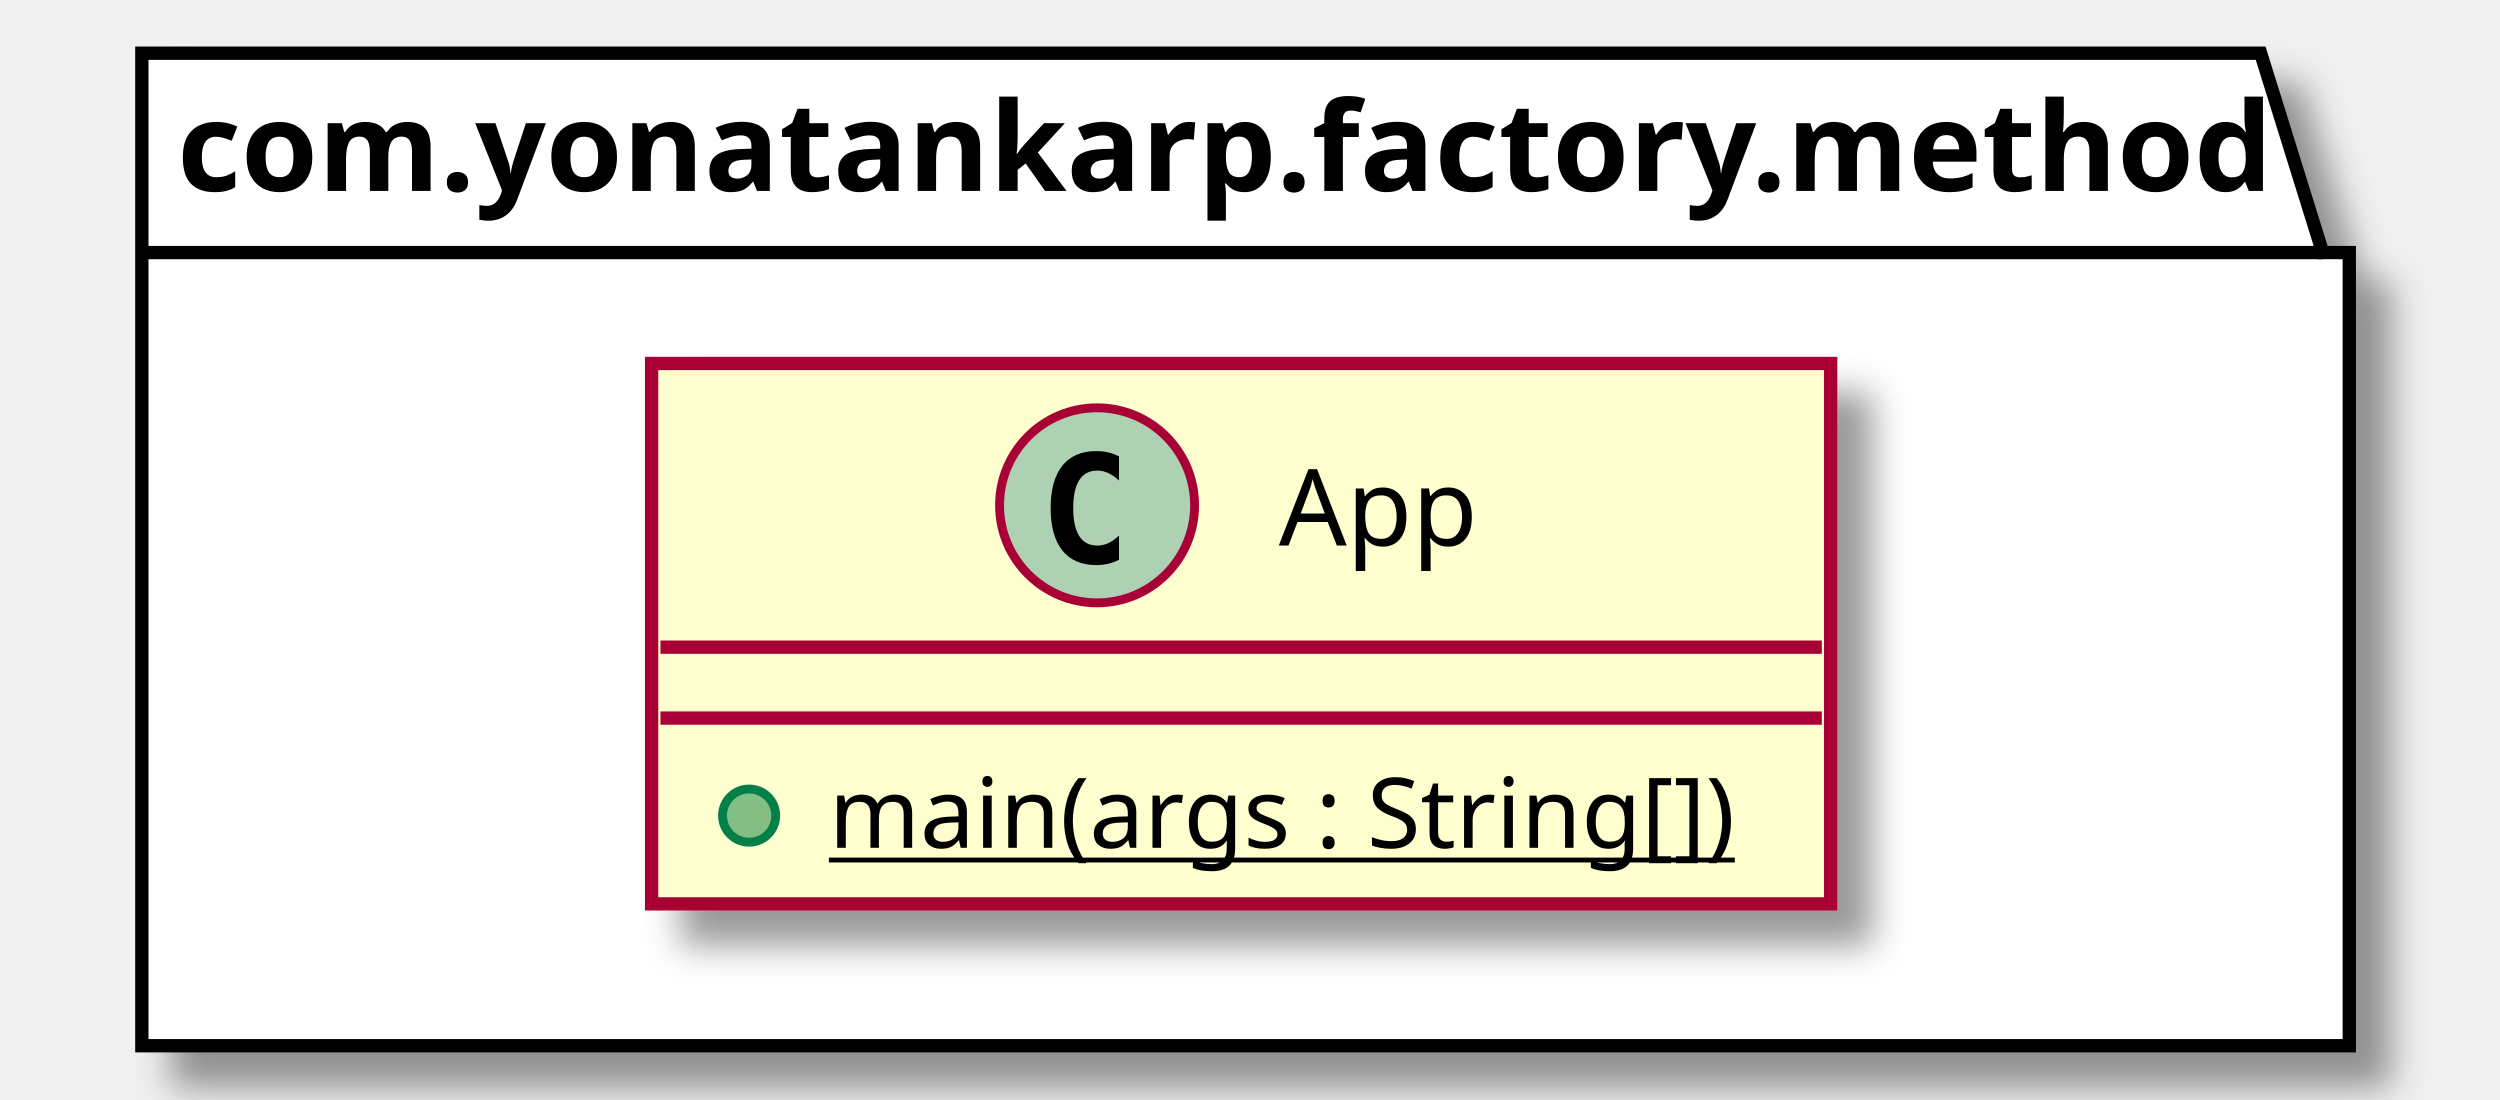
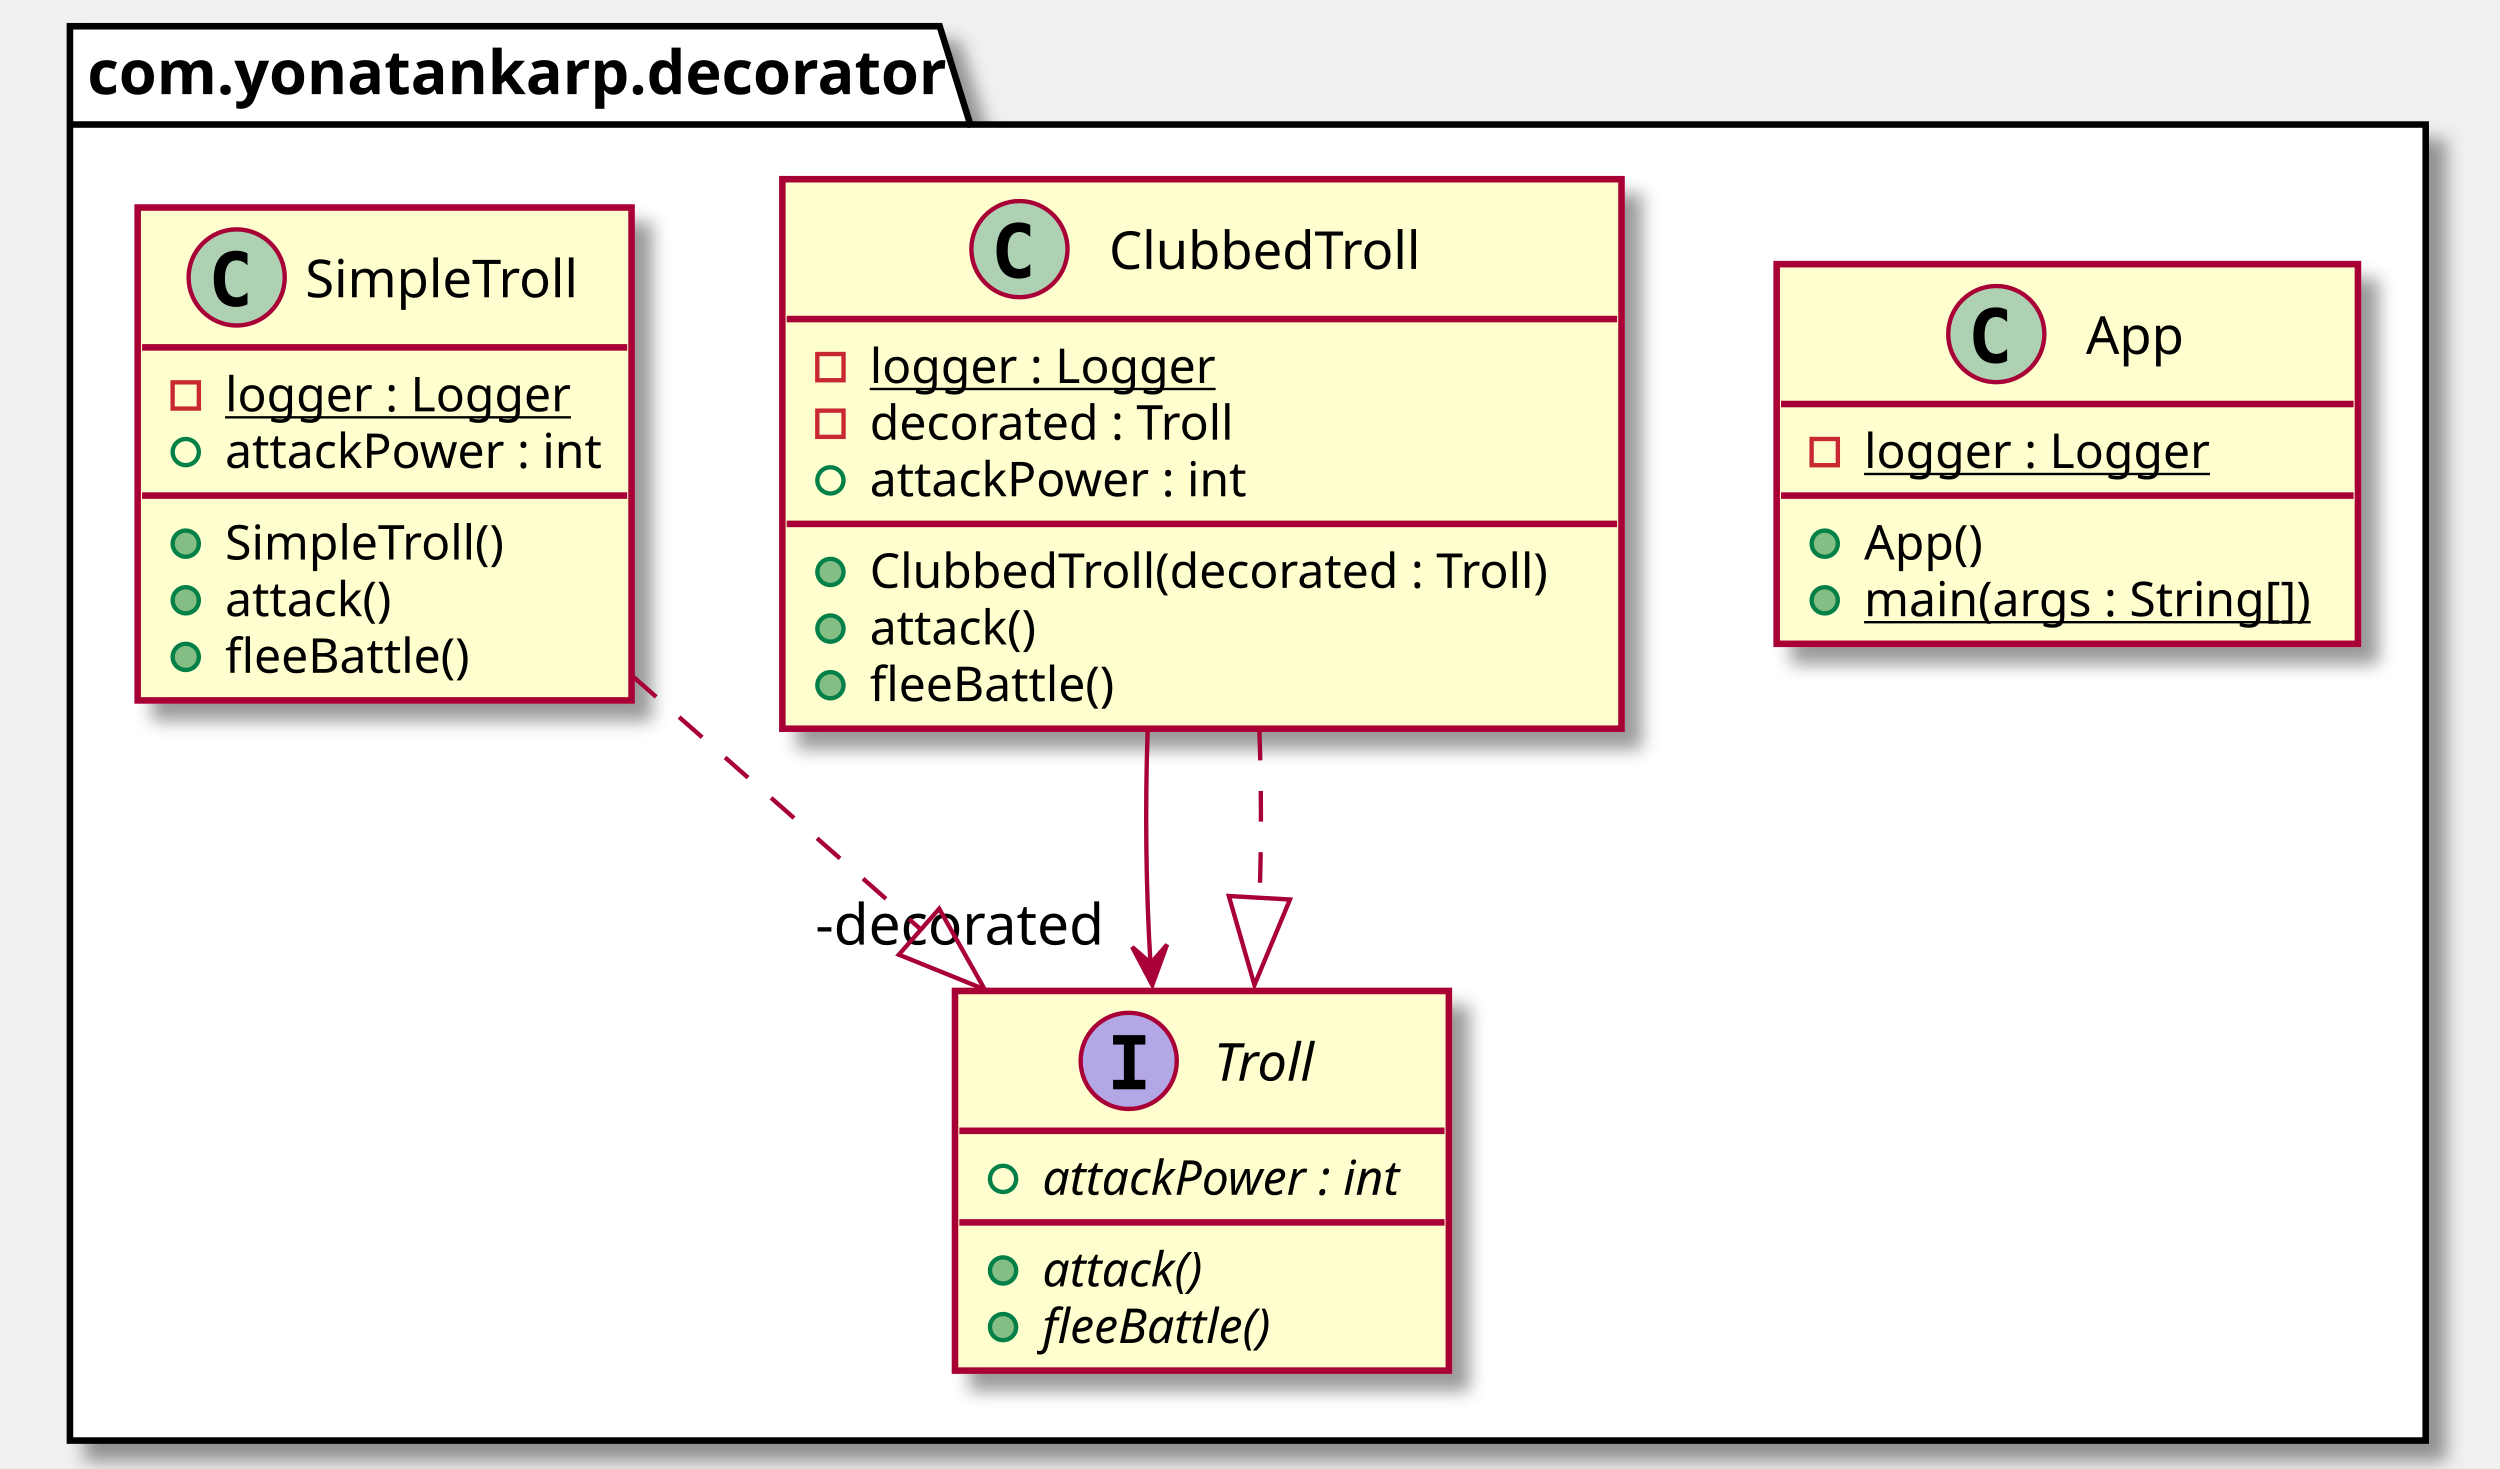
- <svg xmlns="http://www.w3.org/2000/svg" contentScriptType="application/ecmascript" contentStyleType="text/css" height="124px" preserveAspectRatio="none" style="width:282px;height:124px;background:#FFFFFF;" version="1.1" viewBox="0 0 282 124" width="282px" zoomAndPan="magnify">
+ <svg xmlns="http://www.w3.org/2000/svg" contentScriptType="application/ecmascript" contentStyleType="text/css" height="336px" preserveAspectRatio="none" style="width:572px;height:336px;background:#FFFFFF;" version="1.1" viewBox="0 0 572 336" width="572px" zoomAndPan="magnify">
  <defs>
-     <filter height="300%" id="fyu1adzjax36d" width="300%" x="-1" y="-1">
+     <filter height="300%" id="f15femizal9yry" width="300%" x="-1" y="-1">
      <feGaussianBlur result="blurOut" stdDeviation="2.0" />
      <feColorMatrix in="blurOut" result="blurOut2" type="matrix" values="0 0 0 0 0 0 0 0 0 0 0 0 0 0 0 0 0 0 .4 0" />
      <feOffset dx="4.0" dy="4.0" in="blurOut2" result="blurOut3" />
      <feBlend in="SourceGraphic" in2="blurOut3" mode="normal" />
    </filter>
  </defs>
  <g>
-     <polygon fill="#FFFFFF" filter="url(#fyu1adzjax36d)" points="16,6,255,6,262,28.488,265,28.488,265,117.96,16,117.96,16,6" style="stroke:#000000;stroke-width:1.5;" />
-     <line style="stroke:#000000;stroke-width:1.5;" x1="16" x2="262" y1="28.488" y2="28.488" />
-     <text fill="#000000" font-family="sans-serif" font-size="14" font-weight="bold" lengthAdjust="spacing" textLength="233" x="20" y="21.535">com.yonatankarp.factory.method</text>
-     <rect codeLine="2" fill="#FEFECE" filter="url(#fyu1adzjax36d)" height="60.955" id="App" style="stroke:#A80036;stroke-width:1.5;" width="133" x="73.5" y="41" />
-     <ellipse cx="123.75" cy="57" fill="#ADD1B2" rx="11" ry="11" style="stroke:#A80036;stroke-width:1.0;" />
-     <path d="M126.223,63.143 Q125.642,63.442 125.003,63.591 Q124.364,63.741 123.658,63.741 Q121.151,63.741 119.832,62.089 Q118.512,60.437 118.512,57.316 Q118.512,54.187 119.832,52.535 Q121.151,50.883 123.658,50.883 Q124.364,50.883 125.011,51.032 Q125.659,51.182 126.223,51.48 L126.223,54.203 Q125.592,53.622 124.999,53.352 Q124.405,53.083 123.774,53.083 Q122.43,53.083 121.745,54.149 Q121.06,55.216 121.06,57.316 Q121.06,59.408 121.745,60.474 Q122.43,61.541 123.774,61.541 Q124.405,61.541 124.999,61.271 Q125.592,61.002 126.223,60.42 Z " fill="#000000" />
-     <text fill="#000000" font-family="sans-serif" font-size="12" lengthAdjust="spacing" textLength="24" x="144.25" y="61.535">App</text>
-     <line style="stroke:#A80036;stroke-width:1.5;" x1="74.5" x2="205.5" y1="73" y2="73" />
-     <line style="stroke:#A80036;stroke-width:1.5;" x1="74.5" x2="205.5" y1="81" y2="81" />
-     <ellipse cx="84.5" cy="92" fill="#84BE84" rx="3" ry="3" style="stroke:#038048;stroke-width:1.0;" />
-     <text fill="#000000" font-family="sans-serif" font-size="11" lengthAdjust="spacing" text-decoration="underline" textLength="107" x="93.5" y="95.635">main(args : String[])</text>
+     <polygon fill="#FFFFFF" filter="url(#f15femizal9yry)" points="16,6,215,6,222,28.488,555,28.488,555,329.6,16,329.6,16,6" style="stroke:#000000;stroke-width:1.5;" />
+     <line style="stroke:#000000;stroke-width:1.5;" x1="16" x2="222" y1="28.488" y2="28.488" />
+     <text fill="#000000" font-family="sans-serif" font-size="14" font-weight="bold" lengthAdjust="spacing" textLength="193" x="20" y="21.535">com.yonatankarp.decorator</text>
+     <rect codeLine="2" fill="#FEFECE" filter="url(#f15femizal9yry)" height="86.865" id="App" style="stroke:#A80036;stroke-width:1.5;" width="133" x="406.5" y="60.44" />
+     <ellipse cx="456.75" cy="76.44" fill="#ADD1B2" rx="11" ry="11" style="stroke:#A80036;stroke-width:1.0;" />
+     <path d="M459.223,82.583 Q458.642,82.882 458.003,83.031 Q457.364,83.181 456.658,83.181 Q454.151,83.181 452.832,81.529 Q451.512,79.877 451.512,76.756 Q451.512,73.626 452.832,71.975 Q454.151,70.323 456.658,70.323 Q457.364,70.323 458.011,70.472 Q458.659,70.622 459.223,70.921 L459.223,73.643 Q458.592,73.062 457.999,72.792 Q457.405,72.522 456.774,72.522 Q455.43,72.522 454.745,73.589 Q454.06,74.656 454.06,76.756 Q454.06,78.848 454.745,79.914 Q455.43,80.981 456.774,80.981 Q457.405,80.981 457.999,80.711 Q458.592,80.442 459.223,79.86 Z " fill="#000000" />
+     <text fill="#000000" font-family="sans-serif" font-size="12" lengthAdjust="spacing" textLength="24" x="477.25" y="80.975">App</text>
+     <line style="stroke:#A80036;stroke-width:1.5;" x1="407.5" x2="538.5" y1="92.44" y2="92.44" />
+     <rect fill="none" height="6" style="stroke:#C82930;stroke-width:1.0;" width="6" x="414.5" y="100.44" />
+     <text fill="#000000" font-family="sans-serif" font-size="11" lengthAdjust="spacing" text-decoration="underline" textLength="82" x="426.5" y="107.075">logger : Logger</text>
+     <line style="stroke:#A80036;stroke-width:1.5;" x1="407.5" x2="538.5" y1="113.395" y2="113.395" />
+     <ellipse cx="417.5" cy="124.395" fill="#84BE84" rx="3" ry="3" style="stroke:#038048;stroke-width:1.0;" />
+     <text fill="#000000" font-family="sans-serif" font-size="11" lengthAdjust="spacing" textLength="30" x="426.5" y="128.03">App()</text>
+     <ellipse cx="417.5" cy="137.35" fill="#84BE84" rx="3" ry="3" style="stroke:#038048;stroke-width:1.0;" />
+     <text fill="#000000" font-family="sans-serif" font-size="11" lengthAdjust="spacing" text-decoration="underline" textLength="107" x="426.5" y="140.985">main(args : String[])</text>
+     <rect codeLine="7" fill="#FEFECE" filter="url(#f15femizal9yry)" height="125.731" id="ClubbedTroll" style="stroke:#A80036;stroke-width:1.5;" width="192" x="179" y="41" />
+     <ellipse cx="233.25" cy="57" fill="#ADD1B2" rx="11" ry="11" style="stroke:#A80036;stroke-width:1.0;" />
+     <path d="M235.723,63.143 Q235.142,63.442 234.503,63.591 Q233.864,63.741 233.158,63.741 Q230.651,63.741 229.332,62.089 Q228.012,60.437 228.012,57.316 Q228.012,54.187 229.332,52.535 Q230.651,50.883 233.158,50.883 Q233.864,50.883 234.511,51.032 Q235.159,51.182 235.723,51.48 L235.723,54.203 Q235.092,53.622 234.499,53.352 Q233.905,53.083 233.274,53.083 Q231.93,53.083 231.245,54.149 Q230.56,55.216 230.56,57.316 Q230.56,59.408 231.245,60.474 Q231.93,61.541 233.274,61.541 Q233.905,61.541 234.499,61.271 Q235.092,61.002 235.723,60.42 Z " fill="#000000" />
+     <text fill="#000000" font-family="sans-serif" font-size="12" lengthAdjust="spacing" textLength="75" x="253.75" y="61.535">ClubbedTroll</text>
+     <line style="stroke:#A80036;stroke-width:1.5;" x1="180" x2="370" y1="73" y2="73" />
+     <rect fill="none" height="6" style="stroke:#C82930;stroke-width:1.0;" width="6" x="187" y="81" />
+     <text fill="#000000" font-family="sans-serif" font-size="11" lengthAdjust="spacing" text-decoration="underline" textLength="82" x="199" y="87.635">logger : Logger</text>
+     <rect fill="none" height="6" style="stroke:#C82930;stroke-width:1.0;" width="6" x="187" y="93.955" />
+     <text fill="#000000" font-family="sans-serif" font-size="11" lengthAdjust="spacing" textLength="88" x="199" y="100.59">decorated : Troll</text>
+     <ellipse cx="190" cy="109.91" rx="3" ry="3" style="stroke:#038048;stroke-width:1.0;fill:none;" />
+     <text fill="#000000" font-family="sans-serif" font-size="11" lengthAdjust="spacing" textLength="87" x="199" y="113.545">attackPower : int</text>
+     <line style="stroke:#A80036;stroke-width:1.5;" x1="180" x2="370" y1="119.865" y2="119.865" />
+     <ellipse cx="190" cy="130.865" fill="#84BE84" rx="3" ry="3" style="stroke:#038048;stroke-width:1.0;" />
+     <text fill="#000000" font-family="sans-serif" font-size="11" lengthAdjust="spacing" textLength="166" x="199" y="134.5">ClubbedTroll(decorated : Troll)</text>
+     <ellipse cx="190" cy="143.82" fill="#84BE84" rx="3" ry="3" style="stroke:#038048;stroke-width:1.0;" />
+     <text fill="#000000" font-family="sans-serif" font-size="11" lengthAdjust="spacing" textLength="40" x="199" y="147.455">attack()</text>
+     <ellipse cx="190" cy="156.775" fill="#84BE84" rx="3" ry="3" style="stroke:#038048;stroke-width:1.0;" />
+     <text fill="#000000" font-family="sans-serif" font-size="11" lengthAdjust="spacing" textLength="56" x="199" y="160.41">fleeBattle()</text>
+     <rect codeLine="15" fill="#FEFECE" filter="url(#f15femizal9yry)" height="112.775" id="SimpleTroll" style="stroke:#A80036;stroke-width:1.5;" width="113" x="31.5" y="47.48" />
+     <ellipse cx="54.15" cy="63.48" fill="#ADD1B2" rx="11" ry="11" style="stroke:#A80036;stroke-width:1.0;" />
+     <path d="M56.623,69.623 Q56.042,69.922 55.403,70.071 Q54.764,70.221 54.058,70.221 Q51.551,70.221 50.231,68.569 Q48.912,66.917 48.912,63.796 Q48.912,60.666 50.231,59.015 Q51.551,57.363 54.058,57.363 Q54.764,57.363 55.411,57.512 Q56.059,57.662 56.623,57.961 L56.623,60.683 Q55.992,60.102 55.399,59.832 Q54.805,59.562 54.174,59.562 Q52.83,59.562 52.145,60.629 Q51.46,61.696 51.46,63.796 Q51.46,65.888 52.145,66.954 Q52.83,68.021 54.174,68.021 Q54.805,68.021 55.399,67.751 Q55.992,67.481 56.623,66.9 Z " fill="#000000" />
+     <text fill="#000000" font-family="sans-serif" font-size="12" lengthAdjust="spacing" textLength="64" x="69.85" y="68.015">SimpleTroll</text>
+     <line style="stroke:#A80036;stroke-width:1.5;" x1="32.5" x2="143.5" y1="79.48" y2="79.48" />
+     <rect fill="none" height="6" style="stroke:#C82930;stroke-width:1.0;" width="6" x="39.5" y="87.48" />
+     <text fill="#000000" font-family="sans-serif" font-size="11" lengthAdjust="spacing" text-decoration="underline" textLength="82" x="51.5" y="94.115">logger : Logger</text>
+     <ellipse cx="42.5" cy="103.435" rx="3" ry="3" style="stroke:#038048;stroke-width:1.0;fill:none;" />
+     <text fill="#000000" font-family="sans-serif" font-size="11" lengthAdjust="spacing" textLength="87" x="51.5" y="107.07">attackPower : int</text>
+     <line style="stroke:#A80036;stroke-width:1.5;" x1="32.5" x2="143.5" y1="113.39" y2="113.39" />
+     <ellipse cx="42.5" cy="124.39" fill="#84BE84" rx="3" ry="3" style="stroke:#038048;stroke-width:1.0;" />
+     <text fill="#000000" font-family="sans-serif" font-size="11" lengthAdjust="spacing" textLength="68" x="51.5" y="128.025">SimpleTroll()</text>
+     <ellipse cx="42.5" cy="137.345" fill="#84BE84" rx="3" ry="3" style="stroke:#038048;stroke-width:1.0;" />
+     <text fill="#000000" font-family="sans-serif" font-size="11" lengthAdjust="spacing" textLength="40" x="51.5" y="140.98">attack()</text>
+     <ellipse cx="42.5" cy="150.3" fill="#84BE84" rx="3" ry="3" style="stroke:#038048;stroke-width:1.0;" />
+     <text fill="#000000" font-family="sans-serif" font-size="11" lengthAdjust="spacing" textLength="56" x="51.5" y="153.935">fleeBattle()</text>
+     <rect codeLine="22" fill="#FEFECE" filter="url(#f15femizal9yry)" height="86.865" id="Troll" style="stroke:#A80036;stroke-width:1.5;" width="113" x="218.5" y="226.73" />
+     <ellipse cx="258.25" cy="242.73" fill="#B4A7E5" rx="11" ry="11" style="stroke:#A80036;stroke-width:1.0;" />
+     <path d="M254.678,238.995 L254.678,236.837 L262.057,236.837 L262.057,238.995 L259.592,238.995 L259.592,247.072 L262.057,247.072 L262.057,249.23 L254.678,249.23 L254.678,247.072 L257.143,247.072 L257.143,238.995 Z " fill="#000000" />
+     <text fill="#000000" font-family="sans-serif" font-size="12" font-style="italic" lengthAdjust="spacing" textLength="26" x="277.75" y="247.265">Troll</text>
+     <line style="stroke:#A80036;stroke-width:1.5;" x1="219.5" x2="330.5" y1="258.73" y2="258.73" />
+     <ellipse cx="229.5" cy="269.73" rx="3" ry="3" style="stroke:#038048;stroke-width:1.0;fill:none;" />
+     <text fill="#000000" font-family="sans-serif" font-size="11" font-style="italic" lengthAdjust="spacing" textLength="87" x="238.5" y="273.365">attackPower : int</text>
+     <line style="stroke:#A80036;stroke-width:1.5;" x1="219.5" x2="330.5" y1="279.685" y2="279.685" />
+     <ellipse cx="229.5" cy="290.685" fill="#84BE84" rx="3" ry="3" style="stroke:#038048;stroke-width:1.0;" />
+     <text fill="#000000" font-family="sans-serif" font-size="11" font-style="italic" lengthAdjust="spacing" textLength="40" x="238.5" y="294.32">attack()</text>
+     <ellipse cx="229.5" cy="303.64" fill="#84BE84" rx="3" ry="3" style="stroke:#038048;stroke-width:1.0;" />
+     <text fill="#000000" font-family="sans-serif" font-size="11" font-style="italic" lengthAdjust="spacing" textLength="56" x="238.5" y="307.275">fleeBattle()</text>
+     <path codeLine="28" d="M262.59,166.98 C261.97,184.78 262.19,203.92 263.26,220.76 " fill="none" id="ClubbedTroll-to-Troll" style="stroke:#A80036;stroke-width:1.0;" />
+     <polygon fill="#A80036" points="263.65,225.38,267.023,216.127,263.307,220.392,259.042,216.676,263.65,225.38" style="stroke:#A80036;stroke-width:1.0;" />
+     <text fill="#000000" font-family="sans-serif" font-size="13" lengthAdjust="spacing" textLength="70" x="186.553" y="216.119">-decorated</text>
+     <path codeLine="29" d="M288.14,166.98 C288.61,179.67 288.62,193.04 288.18,205.78 " fill="none" id="ClubbedTroll-to-Troll-1" style="stroke:#A80036;stroke-width:1.0;stroke-dasharray:7.0,7.0;" />
+     <polygon fill="none" points="295.14,205.81,287.02,225.38,281.16,205.01,295.14,205.81" style="stroke:#A80036;stroke-width:1.0;" />
+     <path codeLine="30" d="M144.87,154.83 C165.69,173.13 189.39,193.95 210.81,212.77 " fill="none" id="SimpleTroll-to-Troll" style="stroke:#A80036;stroke-width:1.0;stroke-dasharray:7.0,7.0;" />
+     <polygon fill="none" points="214.89,207.92,225.3,226.38,205.65,218.43,214.89,207.92" style="stroke:#A80036;stroke-width:1.0;" />
  </g>
</svg>
